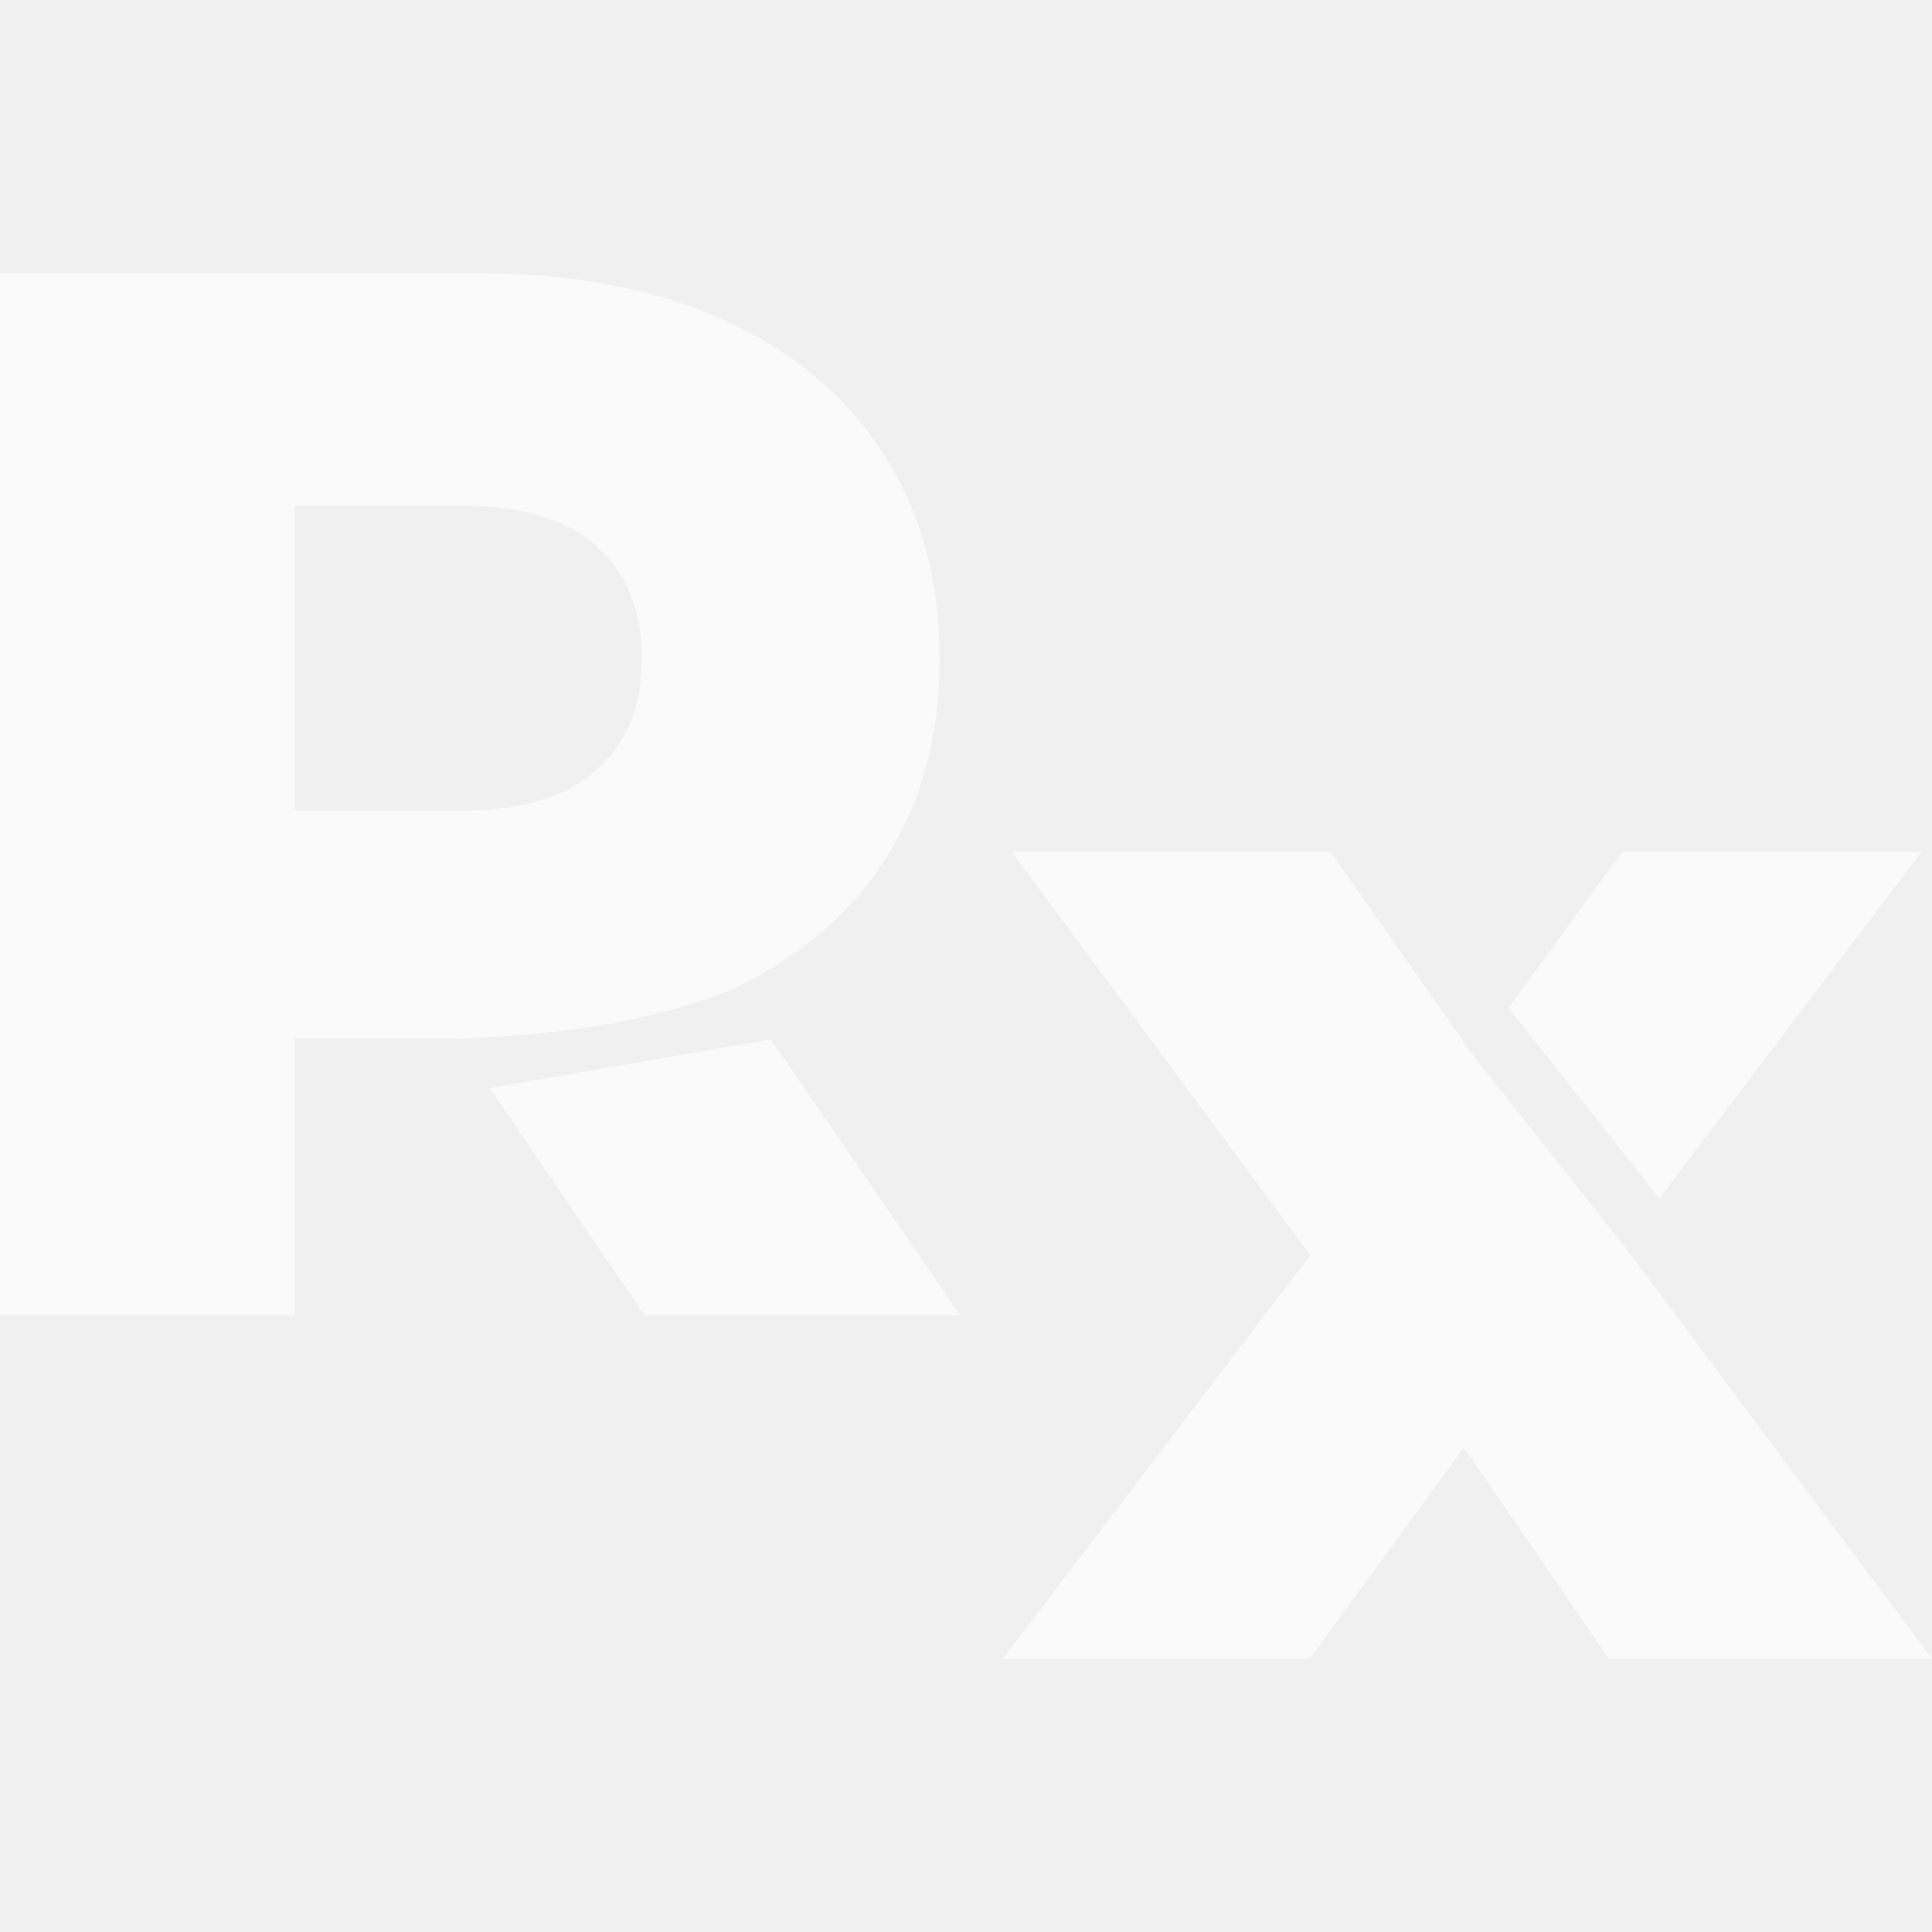
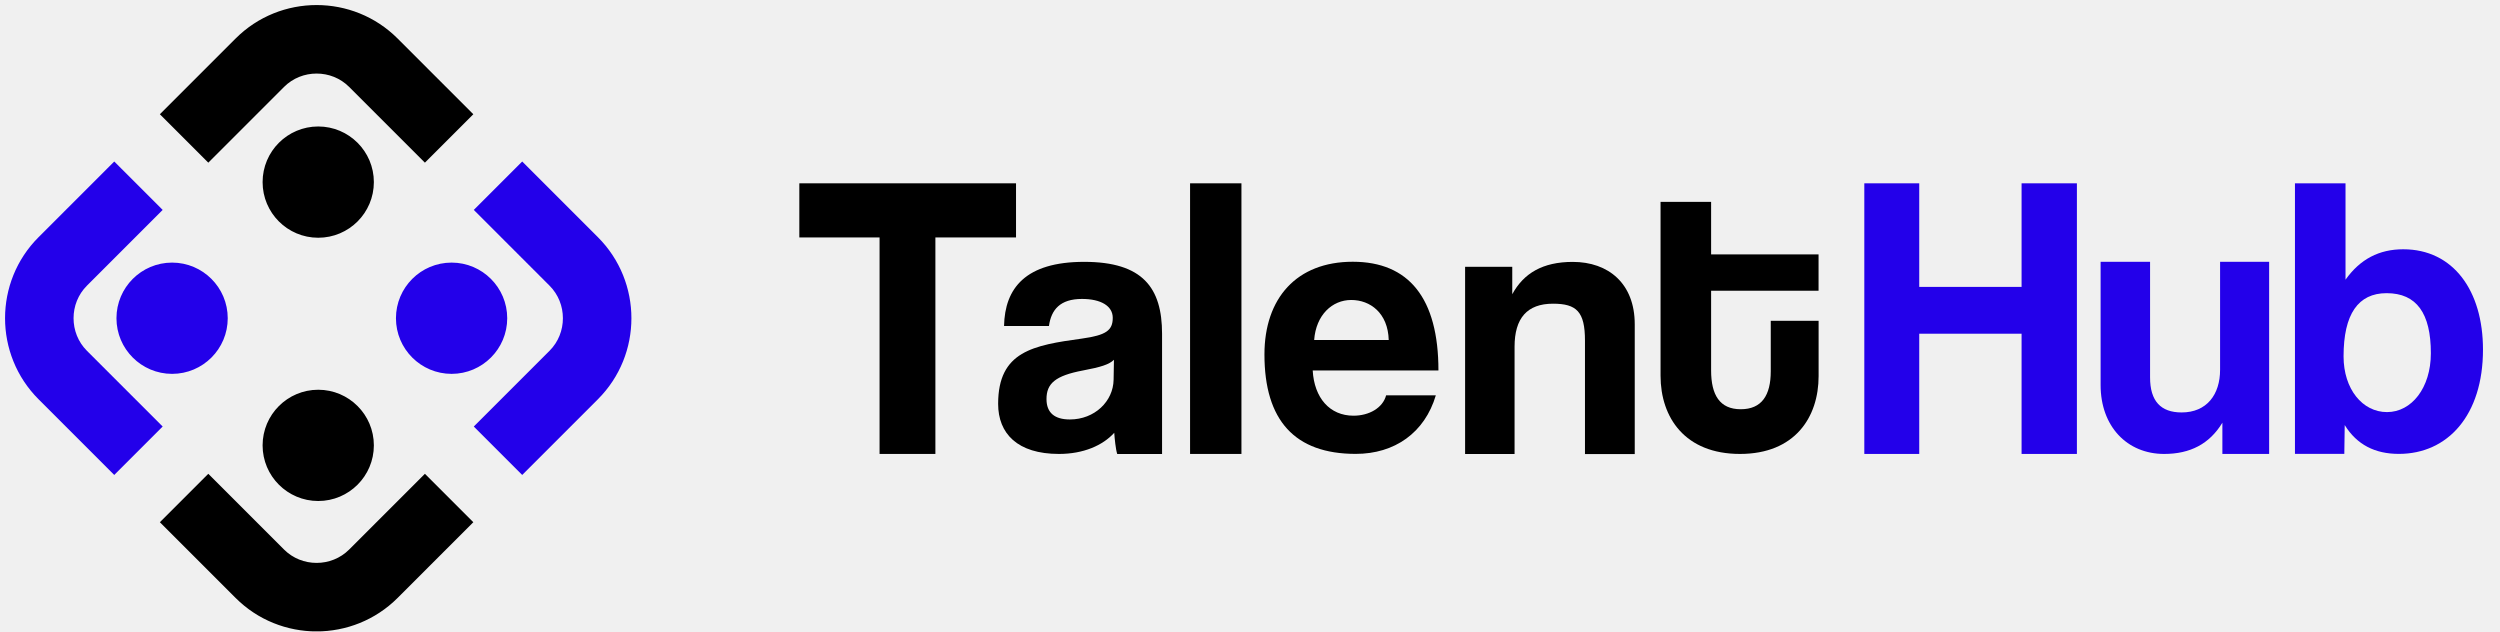
- <svg xmlns="http://www.w3.org/2000/svg" width="256" height="256" viewBox="0 0 256 256" fill="none">
-   <path fill-rule="evenodd" clip-rule="evenodd" d="M173.611 166.311L132.877 219.804H173.524L193.973 191.813L213.183 219.804H256L215.673 165.707L215.15 165.046L207.461 155.332L195.329 140.004L195.258 139.915L193.813 138.089L193.923 138.001L176.286 112.861H134.061L173.611 166.311ZM199.89 133.554L214.959 112.861H254.619L219.874 158.8L199.89 133.554Z" fill="#FAFAFA" />
-   <path fill-rule="evenodd" clip-rule="evenodd" d="M0 36.196V174.314H39.068V137.614H60.394L60.432 137.671C60.844 137.653 61.252 137.634 61.657 137.614C75.067 136.968 85.147 135.549 96.385 131.385C96.76 131.246 97.135 131.104 97.513 130.959L97.459 130.881C105.816 126.86 112.331 121.344 117.006 114.331C122.005 106.702 124.504 97.692 124.504 87.3C124.504 76.776 122.005 67.7 117.006 60.071C112.007 52.31 104.904 46.39 95.696 42.312C86.62 38.235 75.768 36.196 63.14 36.196H0ZM102.156 137.725L64.871 144.175L85.436 174.314H127.266L102.156 137.725ZM39.068 107.426H60.772C68.928 107.426 74.979 105.65 78.925 102.098C83.003 98.546 85.041 93.614 85.041 87.3C85.041 80.854 83.003 75.856 78.925 72.304C74.979 68.752 68.928 66.977 60.772 66.977H39.068V107.426Z" fill="#FAFAFA" />
+ <svg xmlns="http://www.w3.org/2000/svg" width="491" height="124" viewBox="0 0 491 124" fill="none">
+   <g clip-path="url(#clip0_2854_6882)">
+     <path fill-rule="evenodd" clip-rule="evenodd" d="M32.085 22.438L46.615 7.908C50.906 3.617 56.543 1.477 62.181 1.477C67.818 1.477 73.456 3.617 77.747 7.908L92.276 22.438L83.452 31.262L68.922 16.733C67.072 14.882 64.631 13.962 62.181 13.962C59.73 13.962 57.289 14.882 55.439 16.733L40.91 31.262L32.085 22.438Z" fill="black" stroke="black" stroke-width="0.969" stroke-miterlimit="10" />
+     <path fill-rule="evenodd" clip-rule="evenodd" d="M52.059 35.766C52.059 30.003 56.737 25.324 62.5 25.324C68.264 25.324 72.942 30.003 72.942 35.766C72.942 41.529 68.273 46.208 62.5 46.208C56.727 46.208 52.059 41.529 52.059 35.766Z" fill="black" stroke="black" stroke-width="0.969" stroke-miterlimit="10" />
+     <path fill-rule="evenodd" clip-rule="evenodd" d="M102.562 32.405L117.092 46.934C121.373 51.216 123.524 56.863 123.524 62.5C123.524 68.138 121.383 73.775 117.092 78.066L102.562 92.595L93.738 83.771L108.268 69.242C110.118 67.392 111.038 64.951 111.038 62.5C111.038 60.05 110.118 57.608 108.268 55.758L93.738 41.229L102.562 32.405Z" fill="#2300EA" stroke="#2300EA" stroke-width="0.969" stroke-miterlimit="10" />
+     <path fill-rule="evenodd" clip-rule="evenodd" d="M88.692 52.059C94.455 52.059 99.134 56.737 99.134 62.5C99.134 68.264 94.455 72.942 88.692 72.942C82.928 72.942 78.25 68.264 78.25 62.5C78.25 56.737 82.928 52.059 88.692 52.059Z" fill="#2300EA" stroke="#2300EA" stroke-width="0.969" stroke-miterlimit="10" />
+     <path fill-rule="evenodd" clip-rule="evenodd" d="M92.276 102.562L77.747 117.092C73.465 121.373 67.818 123.524 62.181 123.524C56.543 123.524 50.906 121.383 46.615 117.092L32.085 102.562L40.91 93.738L55.439 108.268C57.289 110.118 59.73 111.038 62.181 111.038C64.631 111.038 67.072 110.118 68.922 108.268L83.452 93.738L92.276 102.562Z" fill="black" stroke="black" stroke-width="0.969" stroke-miterlimit="10" />
+     <path fill-rule="evenodd" clip-rule="evenodd" d="M72.942 87.472C72.942 93.235 68.264 97.913 62.5 97.913C56.737 97.913 52.059 93.235 52.059 87.472C52.059 81.708 56.737 77.03 62.5 77.03C68.264 77.03 72.942 81.708 72.942 87.472Z" fill="black" stroke="black" stroke-width="0.969" stroke-miterlimit="10" />
+     <path fill-rule="evenodd" clip-rule="evenodd" d="M22.438 92.595L7.908 78.066C3.627 73.785 1.477 68.138 1.477 62.5C1.477 56.863 3.617 51.225 7.908 46.934L22.438 32.405L31.262 41.229L16.733 55.758C14.882 57.608 13.962 60.05 13.962 62.5C13.962 64.951 14.882 67.392 16.733 69.242L31.262 83.771L22.438 92.595Z" fill="#2300EA" stroke="#2300EA" stroke-width="0.969" stroke-miterlimit="10" />
+     <path fill-rule="evenodd" clip-rule="evenodd" d="M33.8 72.942C28.036 72.942 23.358 68.264 23.358 62.5C23.358 56.737 28.036 52.059 33.8 52.059C39.563 52.059 44.242 56.737 44.242 62.5C44.242 68.264 39.573 72.942 33.8 72.942Z" fill="#2300EA" stroke="#2300EA" stroke-width="0.969" stroke-miterlimit="10" />
+     <path d="M172.746 89.153V46.634H156.988V36.004H199.547V46.634H183.711V89.153H172.756H172.746Z" fill="black" />
+     <path d="M219.42 89.154C219.124 88.278 218.908 86.093 218.839 85C216.585 87.48 212.796 89.154 207.983 89.154C199.823 89.154 196.034 85.148 196.034 79.321C196.034 68.977 202.953 67.815 212.5 66.496C217.234 65.837 218.544 64.892 218.544 62.421C218.544 60.089 216.211 58.711 212.5 58.711C208.199 58.711 206.457 60.827 206.014 64.026H197.195C197.343 56.595 201.418 51.427 212.933 51.427C224.449 51.427 228.229 56.526 228.229 65.561V89.163H219.41L219.42 89.154ZM218.79 70.65C217.845 71.595 216.171 72.106 212.668 72.766C207.274 73.79 205.532 75.315 205.532 78.376C205.532 81.073 207.136 82.382 210.118 82.382C215 82.382 218.642 78.809 218.711 74.587L218.78 70.65H218.79Z" fill="black" />
+     <path d="M233.73 89.153V36.004H243.819V89.153H233.73Z" fill="black" />
+     <path d="M257.815 72.756C258.111 78.149 261.162 81.643 265.827 81.643C268.888 81.643 271.585 80.118 272.235 77.638H281.998C279.813 85 273.908 89.143 266.26 89.143C254.311 89.143 248.337 82.588 248.337 69.616C248.337 58.543 254.676 51.407 265.679 51.407C276.683 51.407 282.51 58.543 282.51 72.756H257.815ZM272.746 66.781C272.599 61.466 269.105 58.917 265.384 58.917C261.664 58.917 258.465 61.831 258.101 66.781H272.746Z" fill="black" />
+     <path d="M311.289 89.153V66.89C311.289 61.211 309.646 59.646 305.01 59.646C299.931 59.646 297.461 62.49 297.461 68.091V89.163H287.746V52.402H297.008V57.785C299.252 53.671 302.982 51.437 308.888 51.437C315.915 51.437 321.063 55.699 321.063 63.691V89.173H311.27L311.289 89.153Z" fill="black" />
+     <path d="M347.785 63.002H357.175V73.868C357.175 81.939 352.52 89.153 341.732 89.153C330.945 89.153 326.132 82.018 326.132 73.789V39.645H336.063V49.961H357.165V57.096H336.063V72.766C336.063 77.579 337.766 80.374 341.88 80.374C345.994 80.374 347.776 77.657 347.776 72.923V62.992L347.785 63.002Z" fill="black" />
+     <path d="M397.038 89.153V65.541H376.939V89.153H366.152V36.004H376.939V56.348H397.038V36.004H407.904V89.153H397.038Z" fill="#2300EA" />
+     <path d="M436.476 89.154V83.022C433.937 87.205 430.128 89.154 425.039 89.154C417.717 89.154 412.559 83.701 412.559 75.63V51.417H422.274V74.134C422.274 78.77 424.37 81.004 428.474 81.004C433.406 81.004 436.024 77.49 436.024 72.638V51.417H445.659V89.154H436.467H436.476Z" fill="#2300EA" />
+     <path d="M450.729 89.153V36.004H460.66V54.931C463.534 50.896 467.254 48.957 471.988 48.957C481.841 48.957 487.658 57.106 487.658 68.661C487.658 81.545 480.748 89.144 471.132 89.144C466.477 89.144 462.904 87.362 460.502 83.484L460.423 89.144H450.729V89.153ZM477.421 69.37C477.421 61.535 474.626 57.579 468.73 57.579C463.14 57.579 460.276 61.693 460.276 69.99C460.276 76.427 463.996 80.935 468.809 80.935C473.622 80.935 477.421 76.201 477.421 69.37Z" fill="#2300EA" />
+   </g>
+   <defs>
+     <clipPath id="clip0_2854_6882">
+       <rect width="491" height="124" fill="white" />
+     </clipPath>
+   </defs>
</svg>
